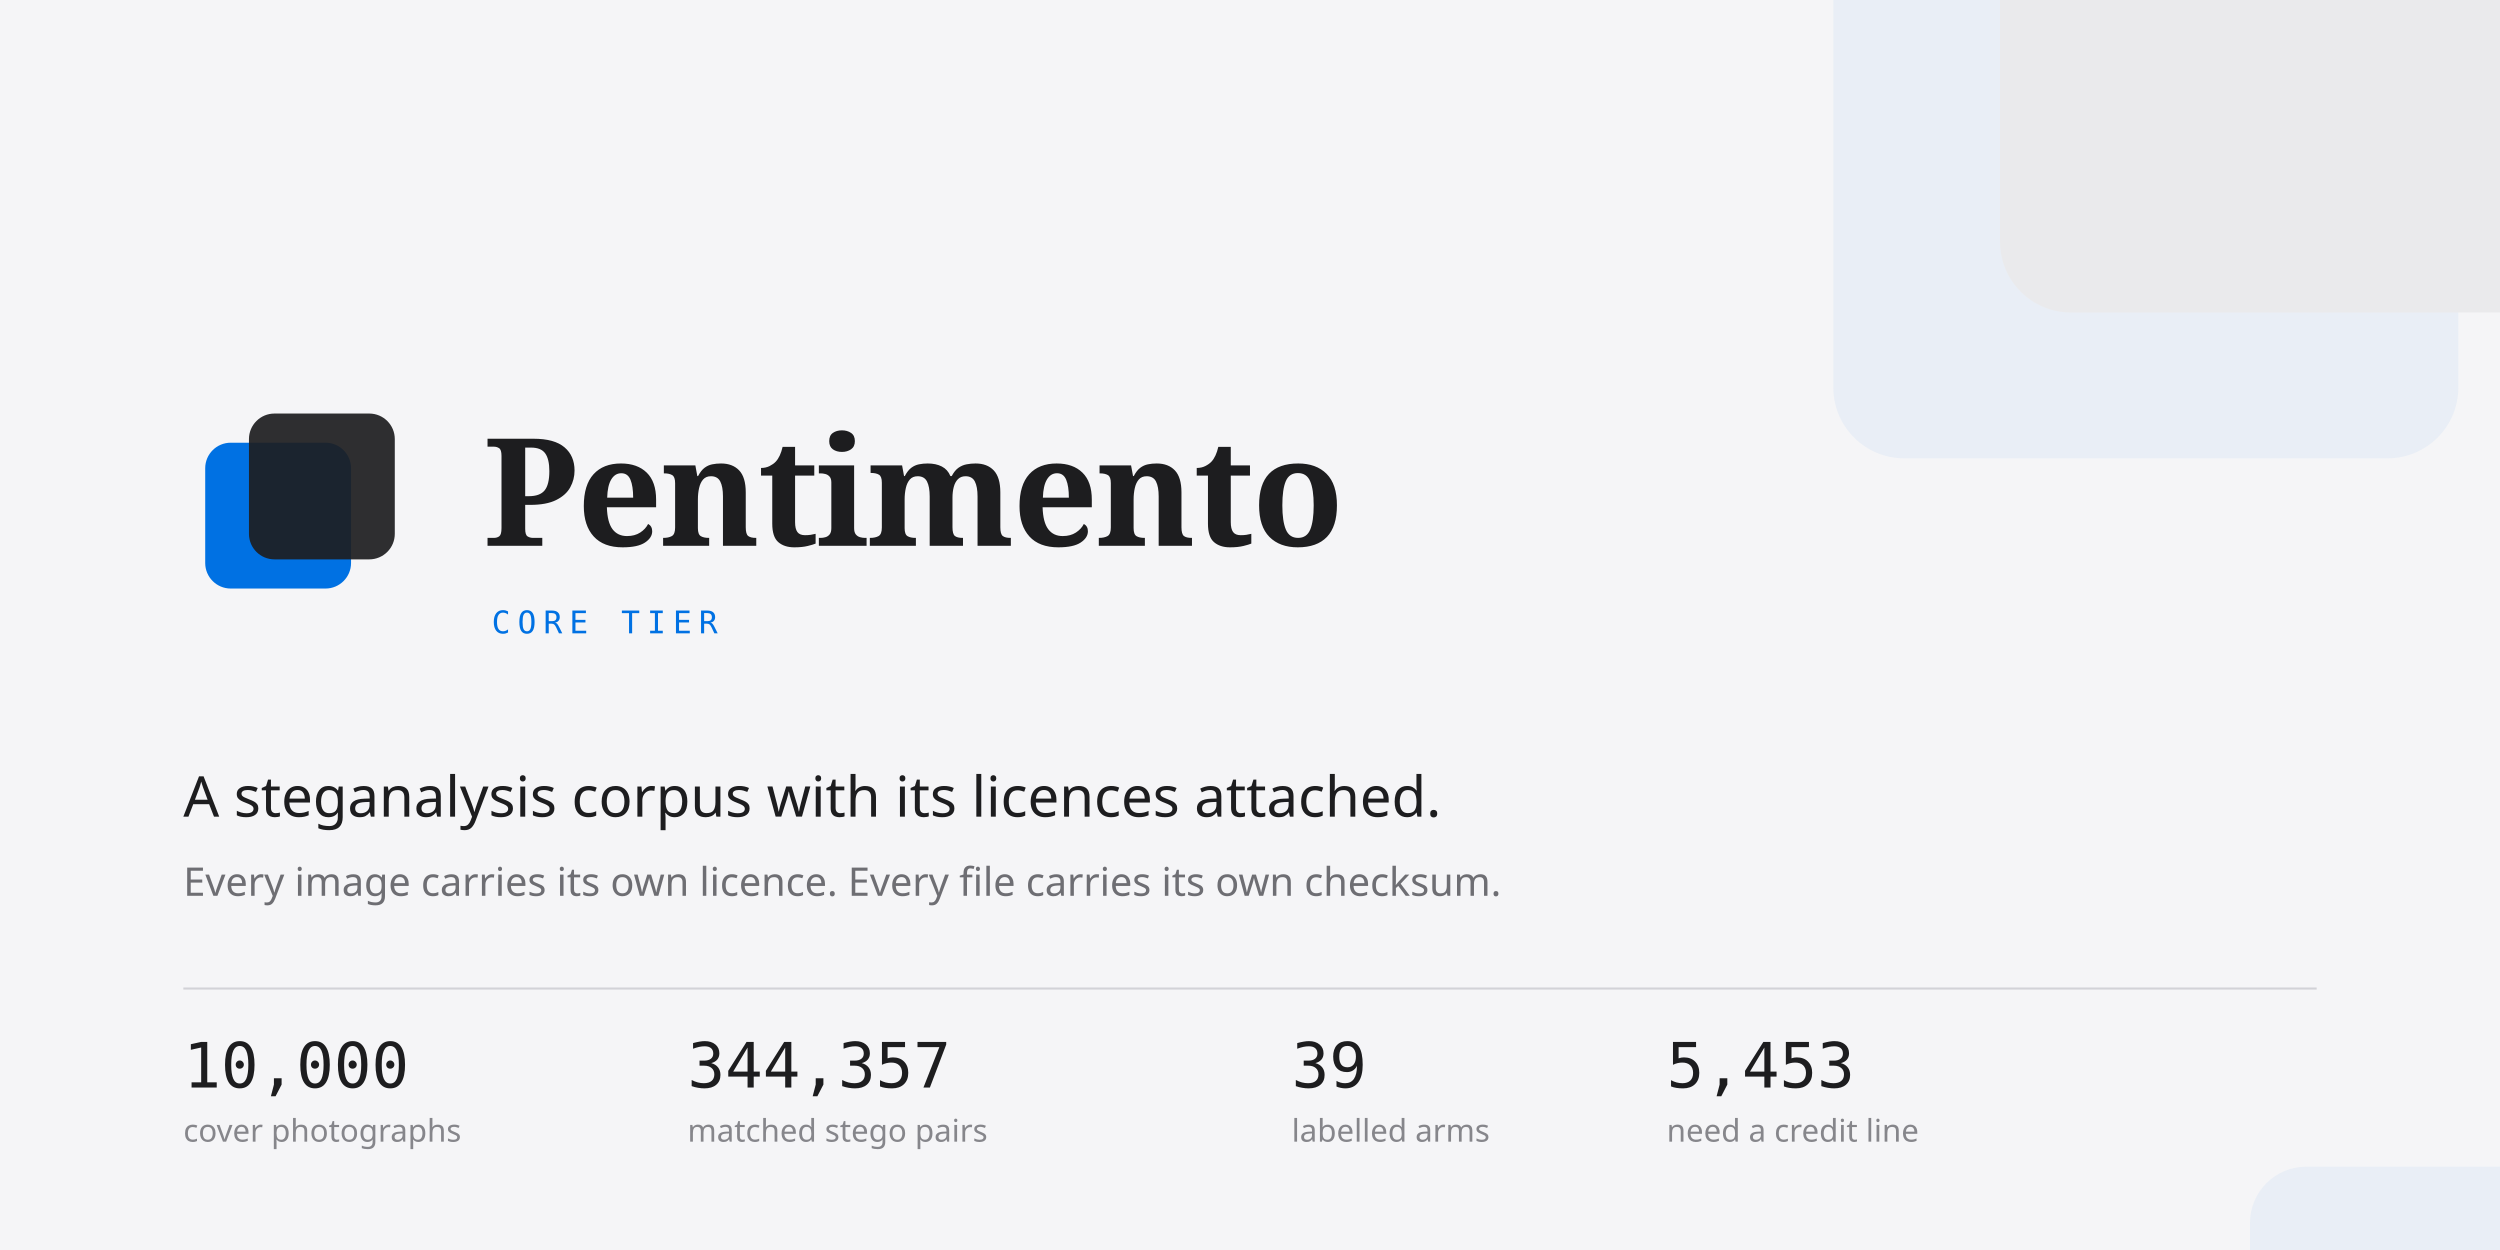
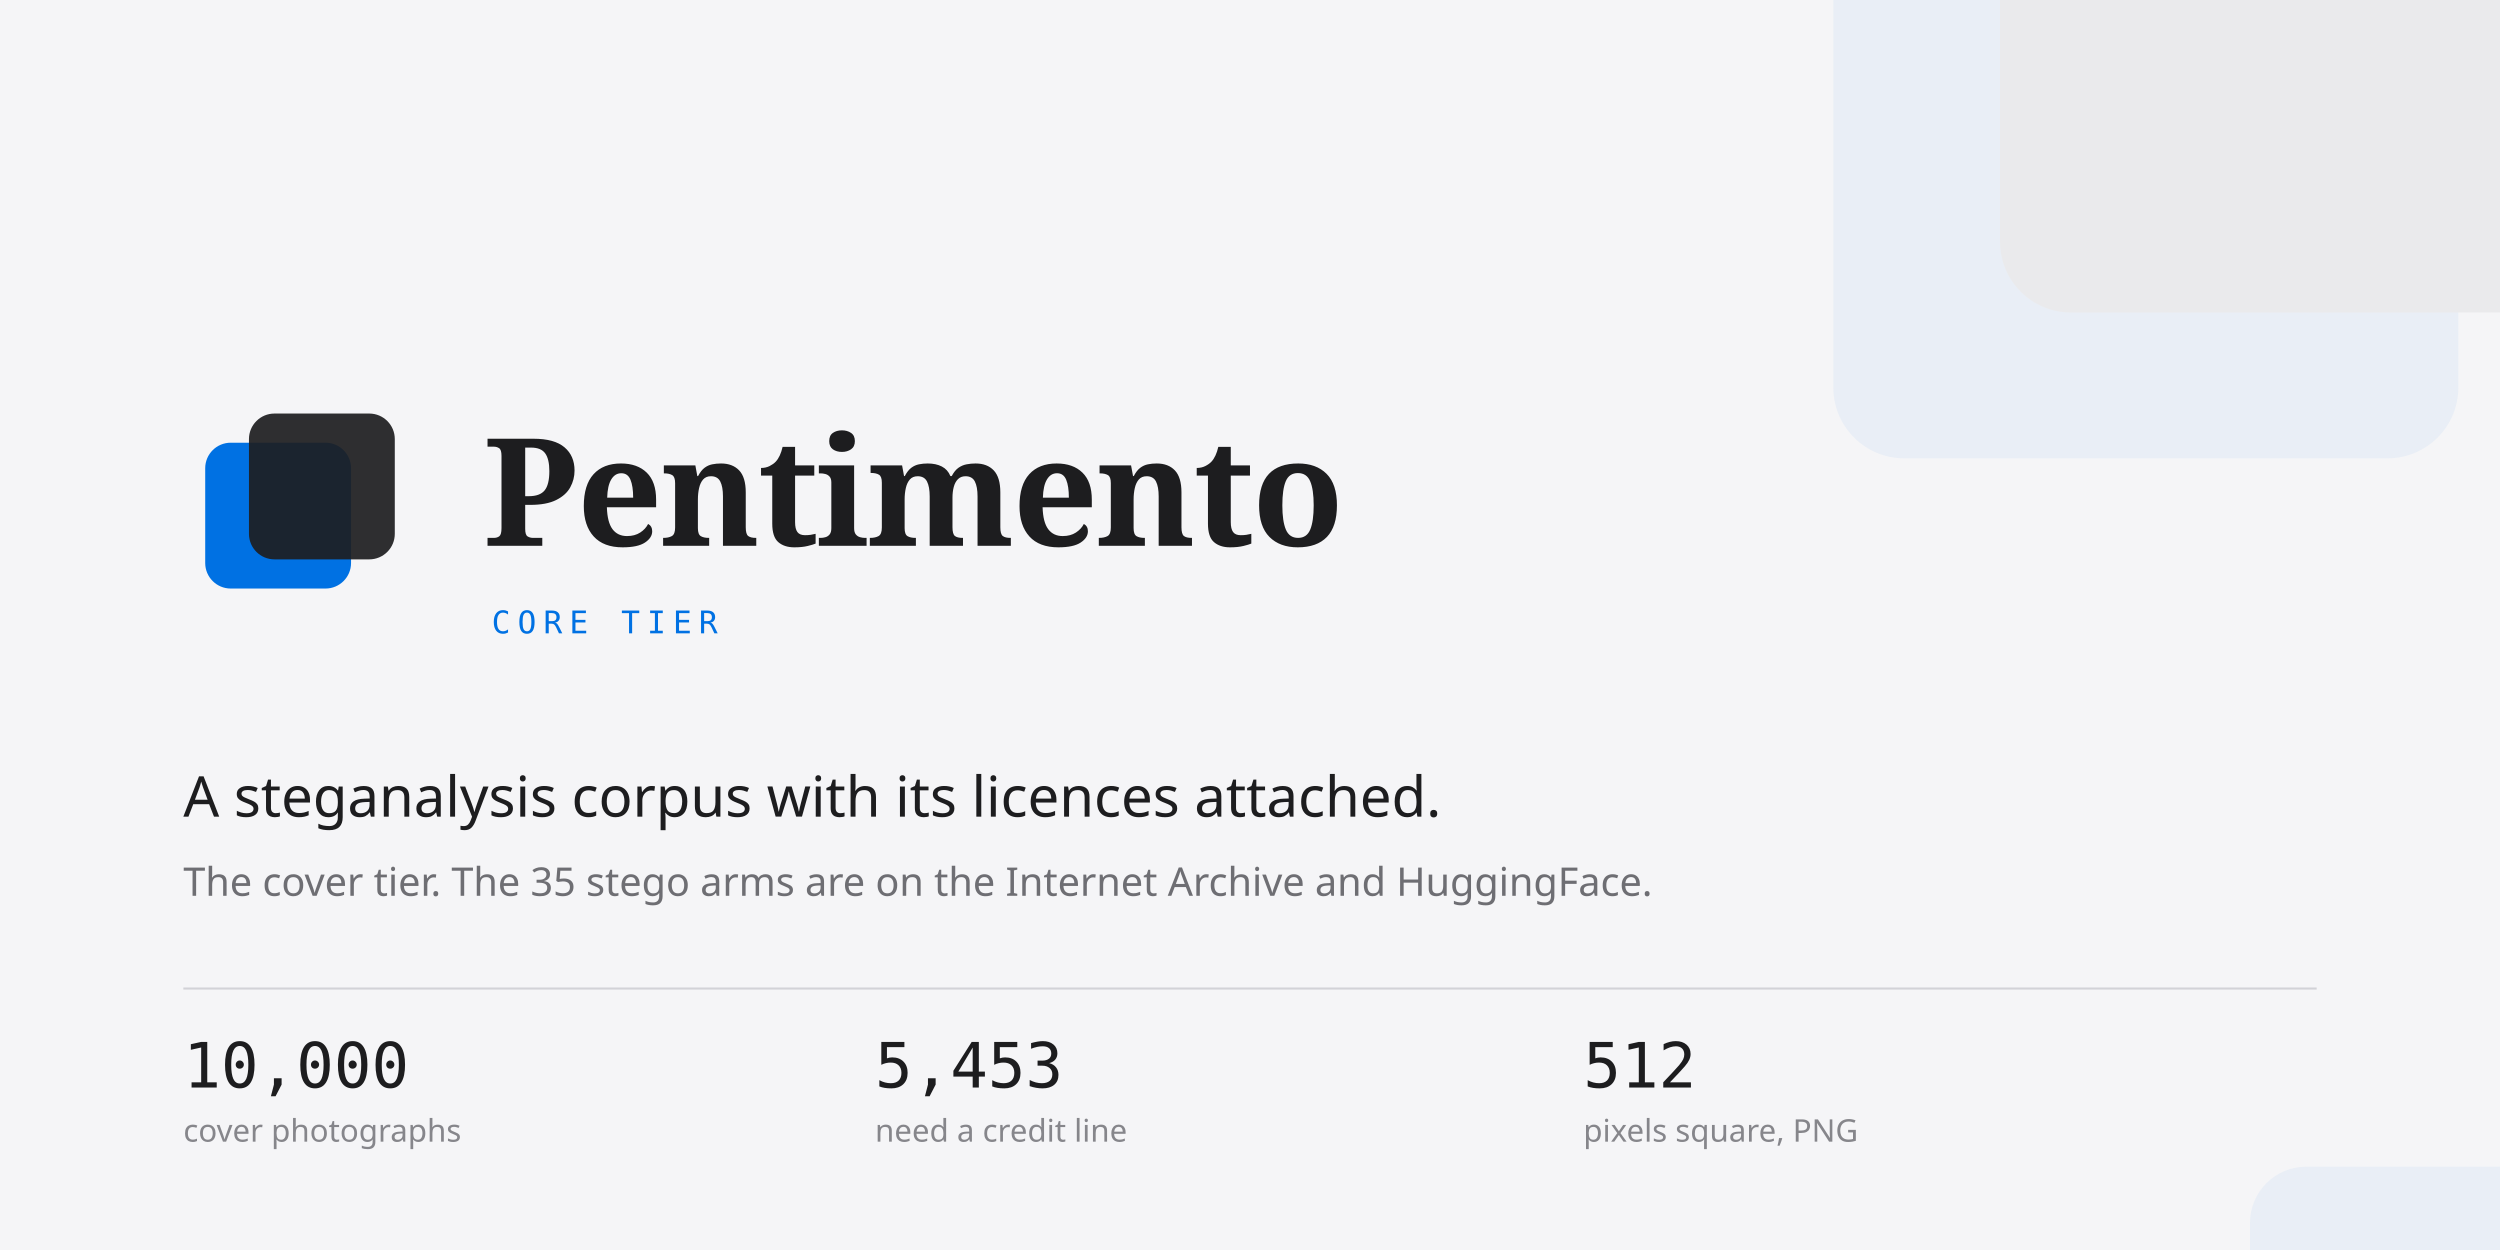
<svg xmlns="http://www.w3.org/2000/svg" viewBox="0 0 1200 600" width="1200" height="600" role="img" aria-label="Pentimento Core: a steganalysis corpus with its licences attached">
  <rect width="1200" height="600" fill="#F5F5F7" />
  <g opacity="0.05">
    <rect x="880" y="-80" width="300" height="300" rx="34" fill="#0071E3" />
    <rect x="960" y="-150" width="300" height="300" rx="34" fill="#1D1D1F" />
    <rect x="1080" y="560" width="240" height="240" rx="27" fill="#0071E3" />
  </g>
  <g transform="translate(88 188) scale(1.75)">
    <rect x="6" y="14" width="40" height="40" rx="7" fill="#0071E3" />
    <rect x="18" y="6" width="40" height="40" rx="7" fill="#1D1D1F" opacity="0.92" />
  </g>
  <text x="232" y="262" font-family="Fraunces, Georgia, serif" font-size="72" font-weight="600" letter-spacing="-1.1" fill="#1D1D1F">Pentimento</text>
  <text x="236" y="304" font-family="IBM Plex Mono, monospace" font-size="15" letter-spacing="3.4" fill="#0071E3">CORE TIER</text>
  <text x="88" y="392" font-family="Hanken Grotesk, system-ui, sans-serif" font-size="27" fill="#1D1D1F">A steganalysis corpus with its licences attached.</text>
-   <text x="88" y="430" font-family="Hanken Grotesk, system-ui, sans-serif" font-size="19" fill="#6E6E73">Every image carries its own licence. Every file carries its own checksum.</text>
+   <text x="88" y="430" font-family="Hanken Grotesk, system-ui, sans-serif" font-size="19" fill="#6E6E73">The cover tier. The 35 stego arms are on the Internet Archive and HuggingFace.</text>
  <rect x="88" y="474" width="1024" height="1" fill="#D2D2D7" />
  <g font-family="IBM Plex Mono, monospace" fill="#1D1D1F">
    <text x="88" y="522" font-size="30">10,000</text>
-     <text x="330" y="522" font-size="30">344,357</text>
-     <text x="620" y="522" font-size="30">39</text>
-     <text x="800" y="522" font-size="30">5,453</text>
+     <text x="420" y="522" font-size="30">5,453</text>
+     <text x="760" y="522" font-size="30">512</text>
  </g>
  <g font-family="Hanken Grotesk, system-ui, sans-serif" font-size="15" fill="#86868B">
    <text x="88" y="548">cover photographs</text>
-     <text x="330" y="548">matched stego pairs</text>
-     <text x="620" y="548">labelled arms</text>
-     <text x="800" y="548">need a credit line</text>
+     <text x="420" y="548">need a credit line</text>
+     <text x="760" y="548">pixels square, PNG</text>
  </g>
</svg>
